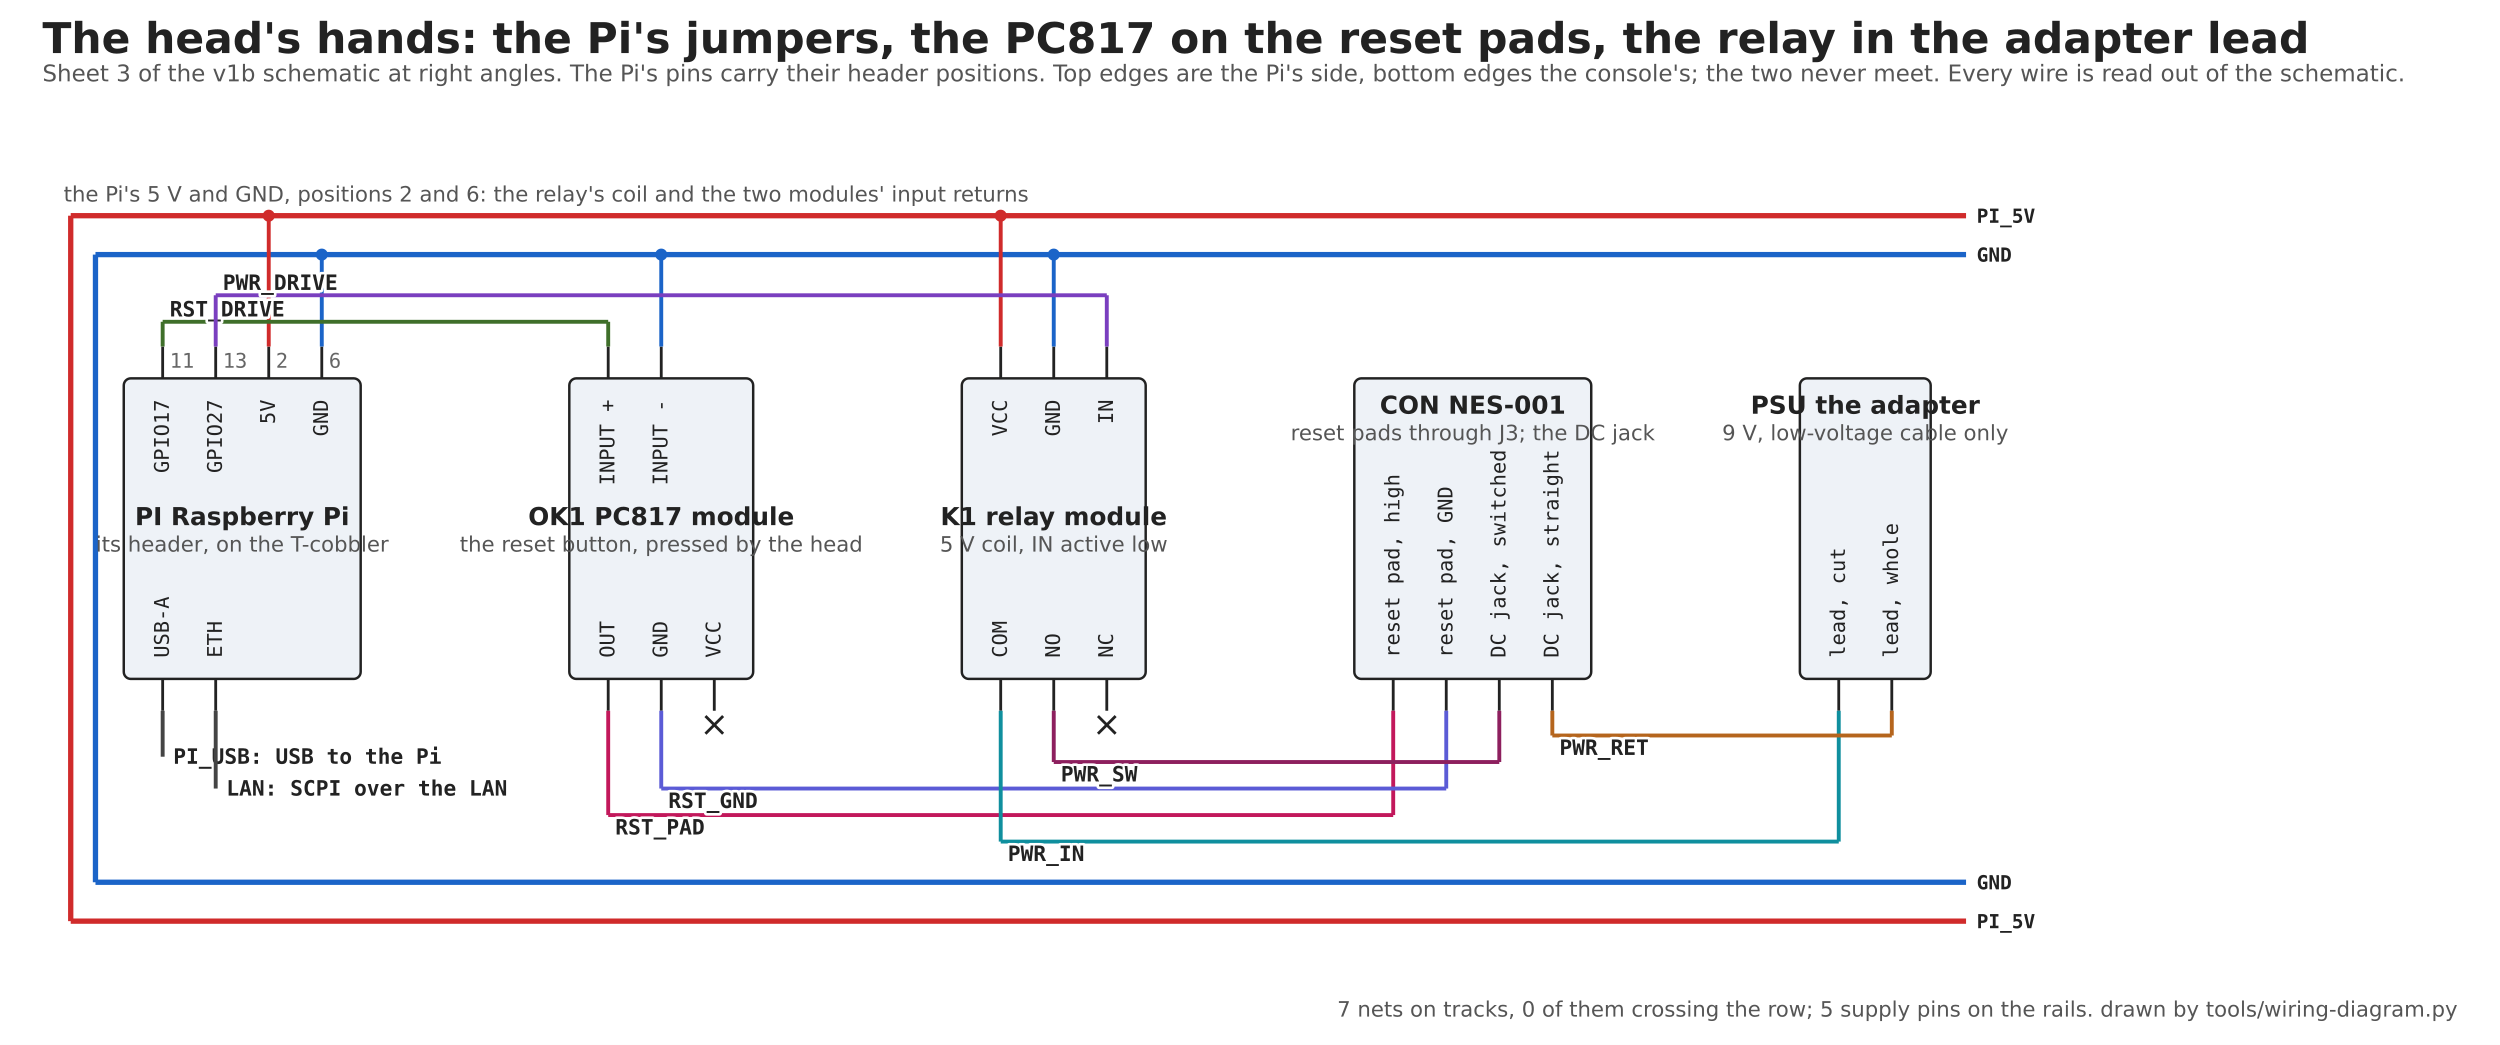
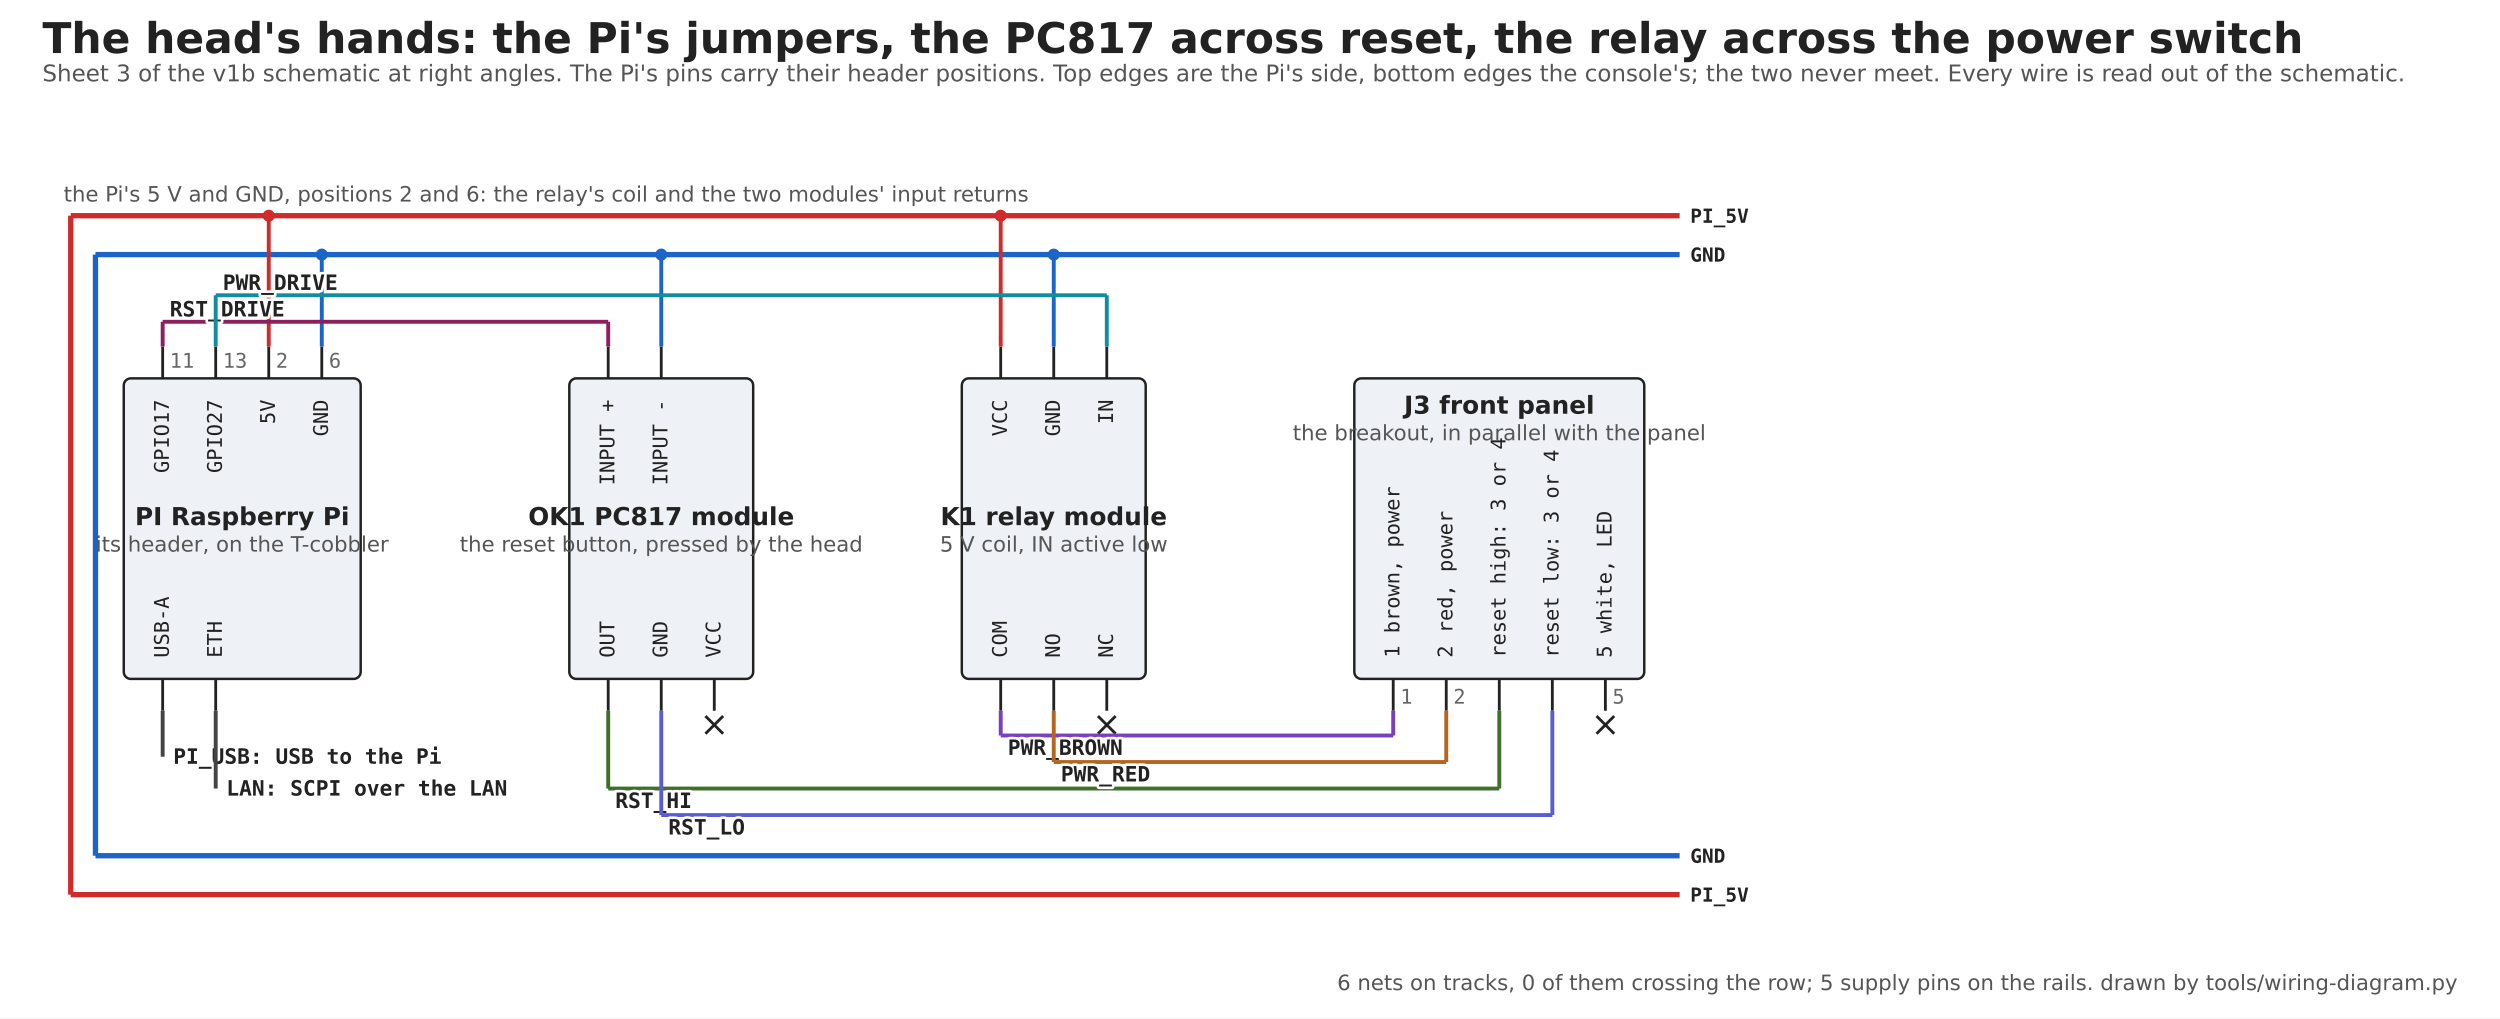
- <svg xmlns="http://www.w3.org/2000/svg" viewBox="0 0 1414 591" width="1414" height="591" role="img" aria-label="The head's hands wiring diagram">
+ <svg xmlns="http://www.w3.org/2000/svg" viewBox="0 0 1414 576" width="1414" height="576" role="img" aria-label="The head's hands wiring diagram">
  <style>
 text{font-family:ui-sans-serif,'DejaVu Sans',sans-serif;fill:#222}
 .title{font-size:24px;font-weight:700}
 .sub{font-size:13px;fill:#555}
 .ref{font-size:14px;font-weight:700}
 .note{font-size:12px;fill:#555}
 .pin{font-family:ui-monospace,'DejaVu Sans Mono',monospace;font-size:11.5px}
 .pinno{font-family:ui-monospace,'DejaVu Sans Mono',monospace;font-size:11.5px;fill:#666}
 .net{font-family:ui-monospace,'DejaVu Sans Mono',monospace;font-size:12px;font-weight:700;paint-order:stroke;stroke:#fff;stroke-width:3px;stroke-linejoin:round}
 .rail{font-family:ui-monospace,'DejaVu Sans Mono',monospace;font-size:11px;font-weight:700}
 .lead{font-size:11.5px;font-style:italic;fill:#555}
 .body{fill:#f4f2ea;stroke:#222;stroke-width:1.6}
 .hdr{fill:#eef2f7;stroke:#222;stroke-width:1.4}
 .cap{fill:#fff;stroke:#222;stroke-width:1.2}
 .stub{stroke:#222;stroke-width:1.6}
 .wire{fill:none;stroke-width:2.2;stroke-linejoin:miter}
 .railline{fill:none;stroke-width:3}
 .notch{fill:#fff;stroke:#222;stroke-width:1.2}
</style>
-   <rect x="0" y="0" width="1414" height="591" fill="#ffffff" />
+   <rect x="0" y="0" width="1414" height="576" fill="#ffffff" />
  <g class="sheet-heading" data-height="60">
-     <text class="title" x="24.0" y="30.0" text-anchor="start">The head's hands: the Pi's jumpers, the PC817 on the reset pads, the relay in the adapter lead</text>
+     <text class="title" x="24.0" y="30.0" text-anchor="start">The head's hands: the Pi's jumpers, the PC817 across reset, the relay across the power switch</text>
    <text class="sub" x="24.0" y="46.0" text-anchor="start">Sheet 3 of the v1b schematic at right angles. The Pi's pins carry their header positions. Top edges are the Pi's side, bottom edges the console's; the two never meet. Every wire is read out of the schematic.</text>
  </g>
-   <line class="railline" x1="40.0" y1="122.0" x2="1112.0" y2="122.0" stroke="#d02b2b" />
-   <text class="rail" x="1118.0" y="126.0" text-anchor="start">PI_5V</text>
-   <line class="railline" x1="40.0" y1="521.0" x2="1112.0" y2="521.0" stroke="#d02b2b" />
-   <text class="rail" x="1118.0" y="525.0" text-anchor="start">PI_5V</text>
-   <line class="railline" x1="40.0" y1="122.0" x2="40.0" y2="521.0" stroke="#d02b2b" />
-   <line class="railline" x1="54.0" y1="144.0" x2="1112.0" y2="144.0" stroke="#1b64c8" />
-   <text class="rail" x="1118.0" y="148.0" text-anchor="start">GND</text>
-   <line class="railline" x1="54.0" y1="499.0" x2="1112.0" y2="499.0" stroke="#1b64c8" />
-   <text class="rail" x="1118.0" y="503.0" text-anchor="start">GND</text>
-   <line class="railline" x1="54.0" y1="144.0" x2="54.0" y2="499.0" stroke="#1b64c8" />
+   <line class="railline" x1="40.0" y1="122.0" x2="950.0" y2="122.0" stroke="#d02b2b" />
+   <text class="rail" x="956.0" y="126.0" text-anchor="start">PI_5V</text>
+   <line class="railline" x1="40.0" y1="506.0" x2="950.0" y2="506.0" stroke="#d02b2b" />
+   <text class="rail" x="956.0" y="510.0" text-anchor="start">PI_5V</text>
+   <line class="railline" x1="40.0" y1="122.0" x2="40.0" y2="506.0" stroke="#d02b2b" />
+   <line class="railline" x1="54.0" y1="144.0" x2="950.0" y2="144.0" stroke="#1b64c8" />
+   <text class="rail" x="956.0" y="148.0" text-anchor="start">GND</text>
+   <line class="railline" x1="54.0" y1="484.0" x2="950.0" y2="484.0" stroke="#1b64c8" />
+   <text class="rail" x="956.0" y="488.0" text-anchor="start">GND</text>
+   <line class="railline" x1="54.0" y1="144.0" x2="54.0" y2="484.0" stroke="#1b64c8" />
  <text class="note" x="36.0" y="114.0" text-anchor="start">the Pi's 5 V and GND, positions 2 and 6: the relay's coil and the two modules' input returns</text>
  <rect class="hdr" x="70" y="214" width="134" height="170" rx="4" />
  <text class="ref" x="137.0" y="297.0" text-anchor="middle">PI Raspberry Pi</text>
  <text class="note" x="137.0" y="312.0" text-anchor="middle">its header, on the T-cobbler</text>
  <line class="stub" x1="92.0" y1="214.0" x2="92.0" y2="196.0" />
  <text class="pin" x="95.5" y="226.0" text-anchor="end" transform="rotate(-90 95.5 226.0)">GPIO17</text>
  <text class="pinno" x="96.0" y="208.0" text-anchor="start">11</text>
  <line class="stub" x1="122.0" y1="214.0" x2="122.0" y2="196.0" />
  <text class="pin" x="125.5" y="226.0" text-anchor="end" transform="rotate(-90 125.5 226.0)">GPIO27</text>
  <text class="pinno" x="126.0" y="208.0" text-anchor="start">13</text>
  <line class="stub" x1="152.0" y1="214.0" x2="152.0" y2="196.0" />
  <text class="pin" x="155.5" y="226.0" text-anchor="end" transform="rotate(-90 155.5 226.0)">5V</text>
  <text class="pinno" x="156.0" y="208.0" text-anchor="start">2</text>
  <line class="stub" x1="182.0" y1="214.0" x2="182.0" y2="196.0" />
  <text class="pin" x="185.5" y="226.0" text-anchor="end" transform="rotate(-90 185.5 226.0)">GND</text>
  <text class="pinno" x="186.0" y="208.0" text-anchor="start">6</text>
  <line class="stub" x1="92.0" y1="384.0" x2="92.0" y2="402.0" />
  <text class="pin" x="95.5" y="372.0" text-anchor="start" transform="rotate(-90 95.5 372.0)">USB-A</text>
  <line class="stub" x1="122.0" y1="384.0" x2="122.0" y2="402.0" />
  <text class="pin" x="125.5" y="372.0" text-anchor="start" transform="rotate(-90 125.5 372.0)">ETH</text>
  <rect class="hdr" x="322" y="214" width="104" height="170" rx="4" />
  <text class="ref" x="374.0" y="297.0" text-anchor="middle">OK1 PC817 module</text>
  <text class="note" x="374.0" y="312.0" text-anchor="middle">the reset button, pressed by the head</text>
  <line class="stub" x1="344.0" y1="214.0" x2="344.0" y2="196.0" />
  <text class="pin" x="347.5" y="226.0" text-anchor="end" transform="rotate(-90 347.5 226.0)">INPUT +</text>
  <line class="stub" x1="374.0" y1="214.0" x2="374.0" y2="196.0" />
  <text class="pin" x="377.5" y="226.0" text-anchor="end" transform="rotate(-90 377.5 226.0)">INPUT -</text>
  <line class="stub" x1="344.0" y1="384.0" x2="344.0" y2="402.0" />
  <text class="pin" x="347.5" y="372.0" text-anchor="start" transform="rotate(-90 347.5 372.0)">OUT</text>
  <line class="stub" x1="374.0" y1="384.0" x2="374.0" y2="402.0" />
  <text class="pin" x="377.5" y="372.0" text-anchor="start" transform="rotate(-90 377.5 372.0)">GND</text>
  <line class="stub" x1="404.0" y1="384.0" x2="404.0" y2="402.0" />
  <text class="pin" x="407.5" y="372.0" text-anchor="start" transform="rotate(-90 407.5 372.0)">VCC</text>
  <line class="stub" x1="399.0" y1="405.0" x2="409.0" y2="415.0" />
  <line class="stub" x1="399.0" y1="415.0" x2="409.0" y2="405.0" />
  <rect class="hdr" x="544" y="214" width="104" height="170" rx="4" />
  <text class="ref" x="596.0" y="297.0" text-anchor="middle">K1 relay module</text>
  <text class="note" x="596.0" y="312.0" text-anchor="middle">5 V coil, IN active low</text>
  <line class="stub" x1="566.0" y1="214.0" x2="566.0" y2="196.0" />
  <text class="pin" x="569.5" y="226.0" text-anchor="end" transform="rotate(-90 569.5 226.0)">VCC</text>
  <line class="stub" x1="596.0" y1="214.0" x2="596.0" y2="196.0" />
  <text class="pin" x="599.5" y="226.0" text-anchor="end" transform="rotate(-90 599.5 226.0)">GND</text>
  <line class="stub" x1="626.0" y1="214.0" x2="626.0" y2="196.0" />
  <text class="pin" x="629.5" y="226.0" text-anchor="end" transform="rotate(-90 629.5 226.0)">IN</text>
  <line class="stub" x1="566.0" y1="384.0" x2="566.0" y2="402.0" />
  <text class="pin" x="569.5" y="372.0" text-anchor="start" transform="rotate(-90 569.5 372.0)">COM</text>
  <line class="stub" x1="596.0" y1="384.0" x2="596.0" y2="402.0" />
  <text class="pin" x="599.5" y="372.0" text-anchor="start" transform="rotate(-90 599.5 372.0)">NO</text>
  <line class="stub" x1="626.0" y1="384.0" x2="626.0" y2="402.0" />
  <text class="pin" x="629.5" y="372.0" text-anchor="start" transform="rotate(-90 629.5 372.0)">NC</text>
  <line class="stub" x1="621.0" y1="405.0" x2="631.0" y2="415.0" />
  <line class="stub" x1="621.0" y1="415.0" x2="631.0" y2="405.0" />
-   <rect class="hdr" x="766" y="214" width="134" height="170" rx="4" />
-   <text class="ref" x="833.0" y="234.0" text-anchor="middle">CON NES-001</text>
-   <text class="note" x="833.0" y="249.0" text-anchor="middle">reset pads through J3; the DC jack</text>
+   <rect class="hdr" x="766" y="214" width="164" height="170" rx="4" />
+   <text class="ref" x="848.0" y="234.0" text-anchor="middle">J3 front panel</text>
+   <text class="note" x="848.0" y="249.0" text-anchor="middle">the breakout, in parallel with the panel</text>
  <line class="stub" x1="788.0" y1="384.0" x2="788.0" y2="402.0" />
-   <text class="pin" x="791.5" y="372.0" text-anchor="start" transform="rotate(-90 791.5 372.0)">reset pad, high</text>
+   <text class="pin" x="791.5" y="372.0" text-anchor="start" transform="rotate(-90 791.5 372.0)">1 brown, power</text>
+   <text class="pinno" x="792.0" y="398.0" text-anchor="start">1</text>
  <line class="stub" x1="818.0" y1="384.0" x2="818.0" y2="402.0" />
-   <text class="pin" x="821.5" y="372.0" text-anchor="start" transform="rotate(-90 821.5 372.0)">reset pad, GND</text>
+   <text class="pin" x="821.5" y="372.0" text-anchor="start" transform="rotate(-90 821.5 372.0)">2 red, power</text>
+   <text class="pinno" x="822.0" y="398.0" text-anchor="start">2</text>
  <line class="stub" x1="848.0" y1="384.0" x2="848.0" y2="402.0" />
-   <text class="pin" x="851.5" y="372.0" text-anchor="start" transform="rotate(-90 851.5 372.0)">DC jack, switched</text>
+   <text class="pin" x="851.5" y="372.0" text-anchor="start" transform="rotate(-90 851.5 372.0)">reset high: 3 or 4</text>
  <line class="stub" x1="878.0" y1="384.0" x2="878.0" y2="402.0" />
-   <text class="pin" x="881.5" y="372.0" text-anchor="start" transform="rotate(-90 881.5 372.0)">DC jack, straight</text>
-   <rect class="hdr" x="1018" y="214" width="74" height="170" rx="4" />
-   <text class="ref" x="1055.0" y="234.0" text-anchor="middle">PSU the adapter</text>
-   <text class="note" x="1055.0" y="249.0" text-anchor="middle">9 V, low-voltage cable only</text>
-   <line class="stub" x1="1040.0" y1="384.0" x2="1040.0" y2="402.0" />
-   <text class="pin" x="1043.5" y="372.0" text-anchor="start" transform="rotate(-90 1043.5 372.0)">lead, cut</text>
-   <line class="stub" x1="1070.0" y1="384.0" x2="1070.0" y2="402.0" />
-   <text class="pin" x="1073.5" y="372.0" text-anchor="start" transform="rotate(-90 1073.5 372.0)">lead, whole</text>
+   <text class="pin" x="881.5" y="372.0" text-anchor="start" transform="rotate(-90 881.5 372.0)">reset low: 3 or 4</text>
+   <line class="stub" x1="908.0" y1="384.0" x2="908.0" y2="402.0" />
+   <text class="pin" x="911.5" y="372.0" text-anchor="start" transform="rotate(-90 911.5 372.0)">5 white, LED</text>
+   <text class="pinno" x="912.0" y="398.0" text-anchor="start">5</text>
+   <line class="stub" x1="903.0" y1="405.0" x2="913.0" y2="415.0" />
+   <line class="stub" x1="903.0" y1="415.0" x2="913.0" y2="405.0" />
  <line class="wire" x1="152.0" y1="196.0" x2="152.0" y2="122.0" stroke="#d02b2b" />
  <circle cx="152.0" cy="122.0" r="3.4" fill="#d02b2b" />
  <line class="wire" x1="566.0" y1="196.0" x2="566.0" y2="122.0" stroke="#d02b2b" />
  <circle cx="566.0" cy="122.0" r="3.4" fill="#d02b2b" />
  <line class="wire" x1="182.0" y1="196.0" x2="182.0" y2="144.0" stroke="#1b64c8" />
  <circle cx="182.0" cy="144.0" r="3.4" fill="#1b64c8" />
  <line class="wire" x1="374.0" y1="196.0" x2="374.0" y2="144.0" stroke="#1b64c8" />
  <circle cx="374.0" cy="144.0" r="3.4" fill="#1b64c8" />
  <line class="wire" x1="596.0" y1="196.0" x2="596.0" y2="144.0" stroke="#1b64c8" />
  <circle cx="596.0" cy="144.0" r="3.4" fill="#1b64c8" />
-   <line class="wire" x1="92.0" y1="182.0" x2="344.0" y2="182.0" stroke="#3f6f2a" />
-   <line class="wire" x1="92.0" y1="196.0" x2="92.0" y2="182.0" stroke="#3f6f2a" />
-   <line class="wire" x1="344.0" y1="196.0" x2="344.0" y2="182.0" stroke="#3f6f2a" />
+   <line class="wire" x1="92.0" y1="182.0" x2="344.0" y2="182.0" stroke="#8d1f5e" />
+   <line class="wire" x1="92.0" y1="196.0" x2="92.0" y2="182.0" stroke="#8d1f5e" />
+   <line class="wire" x1="344.0" y1="196.0" x2="344.0" y2="182.0" stroke="#8d1f5e" />
  <text class="net" x="96.0" y="179.0" text-anchor="start">RST_DRIVE</text>
-   <line class="wire" x1="122.0" y1="167.0" x2="626.0" y2="167.0" stroke="#7a3fbf" />
-   <line class="wire" x1="122.0" y1="196.0" x2="122.0" y2="167.0" stroke="#7a3fbf" />
-   <line class="wire" x1="626.0" y1="196.0" x2="626.0" y2="167.0" stroke="#7a3fbf" />
+   <line class="wire" x1="122.0" y1="167.0" x2="626.0" y2="167.0" stroke="#0f8f9e" />
+   <line class="wire" x1="122.0" y1="196.0" x2="122.0" y2="167.0" stroke="#0f8f9e" />
+   <line class="wire" x1="626.0" y1="196.0" x2="626.0" y2="167.0" stroke="#0f8f9e" />
  <text class="net" x="126.0" y="164.0" text-anchor="start">PWR_DRIVE</text>
-   <line class="wire" x1="344.0" y1="461.0" x2="788.0" y2="461.0" stroke="#c2185b" />
-   <line class="wire" x1="344.0" y1="402.0" x2="344.0" y2="461.0" stroke="#c2185b" />
-   <line class="wire" x1="788.0" y1="402.0" x2="788.0" y2="461.0" stroke="#c2185b" />
-   <text class="net" x="348.0" y="472.0" text-anchor="start">RST_PAD</text>
-   <line class="wire" x1="374.0" y1="446.0" x2="818.0" y2="446.0" stroke="#5b5bd6" />
-   <line class="wire" x1="374.0" y1="402.0" x2="374.0" y2="446.0" stroke="#5b5bd6" />
-   <line class="wire" x1="818.0" y1="402.0" x2="818.0" y2="446.0" stroke="#5b5bd6" />
-   <text class="net" x="378.0" y="457.0" text-anchor="start">RST_GND</text>
-   <line class="wire" x1="596.0" y1="431.0" x2="848.0" y2="431.0" stroke="#8d1f5e" />
-   <line class="wire" x1="596.0" y1="402.0" x2="596.0" y2="431.0" stroke="#8d1f5e" />
-   <line class="wire" x1="848.0" y1="402.0" x2="848.0" y2="431.0" stroke="#8d1f5e" />
-   <text class="net" x="600.0" y="442.0" text-anchor="start">PWR_SW</text>
-   <line class="wire" x1="566.0" y1="476.0" x2="1040.0" y2="476.0" stroke="#0f8f9e" />
-   <line class="wire" x1="566.0" y1="402.0" x2="566.0" y2="476.0" stroke="#0f8f9e" />
-   <line class="wire" x1="1040.0" y1="402.0" x2="1040.0" y2="476.0" stroke="#0f8f9e" />
-   <text class="net" x="570.0" y="487.0" text-anchor="start">PWR_IN</text>
-   <line class="wire" x1="878.0" y1="416.0" x2="1070.0" y2="416.0" stroke="#b5651d" />
-   <line class="wire" x1="878.0" y1="402.0" x2="878.0" y2="416.0" stroke="#b5651d" />
-   <line class="wire" x1="1070.0" y1="402.0" x2="1070.0" y2="416.0" stroke="#b5651d" />
-   <text class="net" x="882.0" y="427.0" text-anchor="start">PWR_RET</text>
+   <line class="wire" x1="344.0" y1="446.0" x2="848.0" y2="446.0" stroke="#3f6f2a" />
+   <line class="wire" x1="344.0" y1="402.0" x2="344.0" y2="446.0" stroke="#3f6f2a" />
+   <line class="wire" x1="848.0" y1="402.0" x2="848.0" y2="446.0" stroke="#3f6f2a" />
+   <text class="net" x="348.0" y="457.0" text-anchor="start">RST_HI</text>
+   <line class="wire" x1="374.0" y1="461.0" x2="878.0" y2="461.0" stroke="#5b5bd6" />
+   <line class="wire" x1="374.0" y1="402.0" x2="374.0" y2="461.0" stroke="#5b5bd6" />
+   <line class="wire" x1="878.0" y1="402.0" x2="878.0" y2="461.0" stroke="#5b5bd6" />
+   <text class="net" x="378.0" y="472.0" text-anchor="start">RST_LO</text>
+   <line class="wire" x1="566.0" y1="416.0" x2="788.0" y2="416.0" stroke="#7a3fbf" />
+   <line class="wire" x1="566.0" y1="402.0" x2="566.0" y2="416.0" stroke="#7a3fbf" />
+   <line class="wire" x1="788.0" y1="402.0" x2="788.0" y2="416.0" stroke="#7a3fbf" />
+   <text class="net" x="570.0" y="427.0" text-anchor="start">PWR_BROWN</text>
+   <line class="wire" x1="596.0" y1="431.0" x2="818.0" y2="431.0" stroke="#b5651d" />
+   <line class="wire" x1="596.0" y1="402.0" x2="596.0" y2="431.0" stroke="#b5651d" />
+   <line class="wire" x1="818.0" y1="402.0" x2="818.0" y2="431.0" stroke="#b5651d" />
+   <text class="net" x="600.0" y="442.0" text-anchor="start">PWR_RED</text>
  <line class="wire" x1="92.0" y1="402.0" x2="92.0" y2="428.0" stroke="#444" />
  <text class="net" x="98.0" y="432.0" text-anchor="start">PI_USB: USB to the Pi</text>
  <line class="wire" x1="122.0" y1="402.0" x2="122.0" y2="446.0" stroke="#444" />
  <text class="net" x="128.0" y="450.0" text-anchor="start">LAN: SCPI over the LAN</text>
-   <text class="note" x="1390" y="575" text-anchor="end">7 nets on tracks, 0 of them crossing the row; 5 supply pins on the rails. drawn by tools/wiring-diagram.py</text>
+   <text class="note" x="1390" y="560" text-anchor="end">6 nets on tracks, 0 of them crossing the row; 5 supply pins on the rails. drawn by tools/wiring-diagram.py</text>
</svg>
